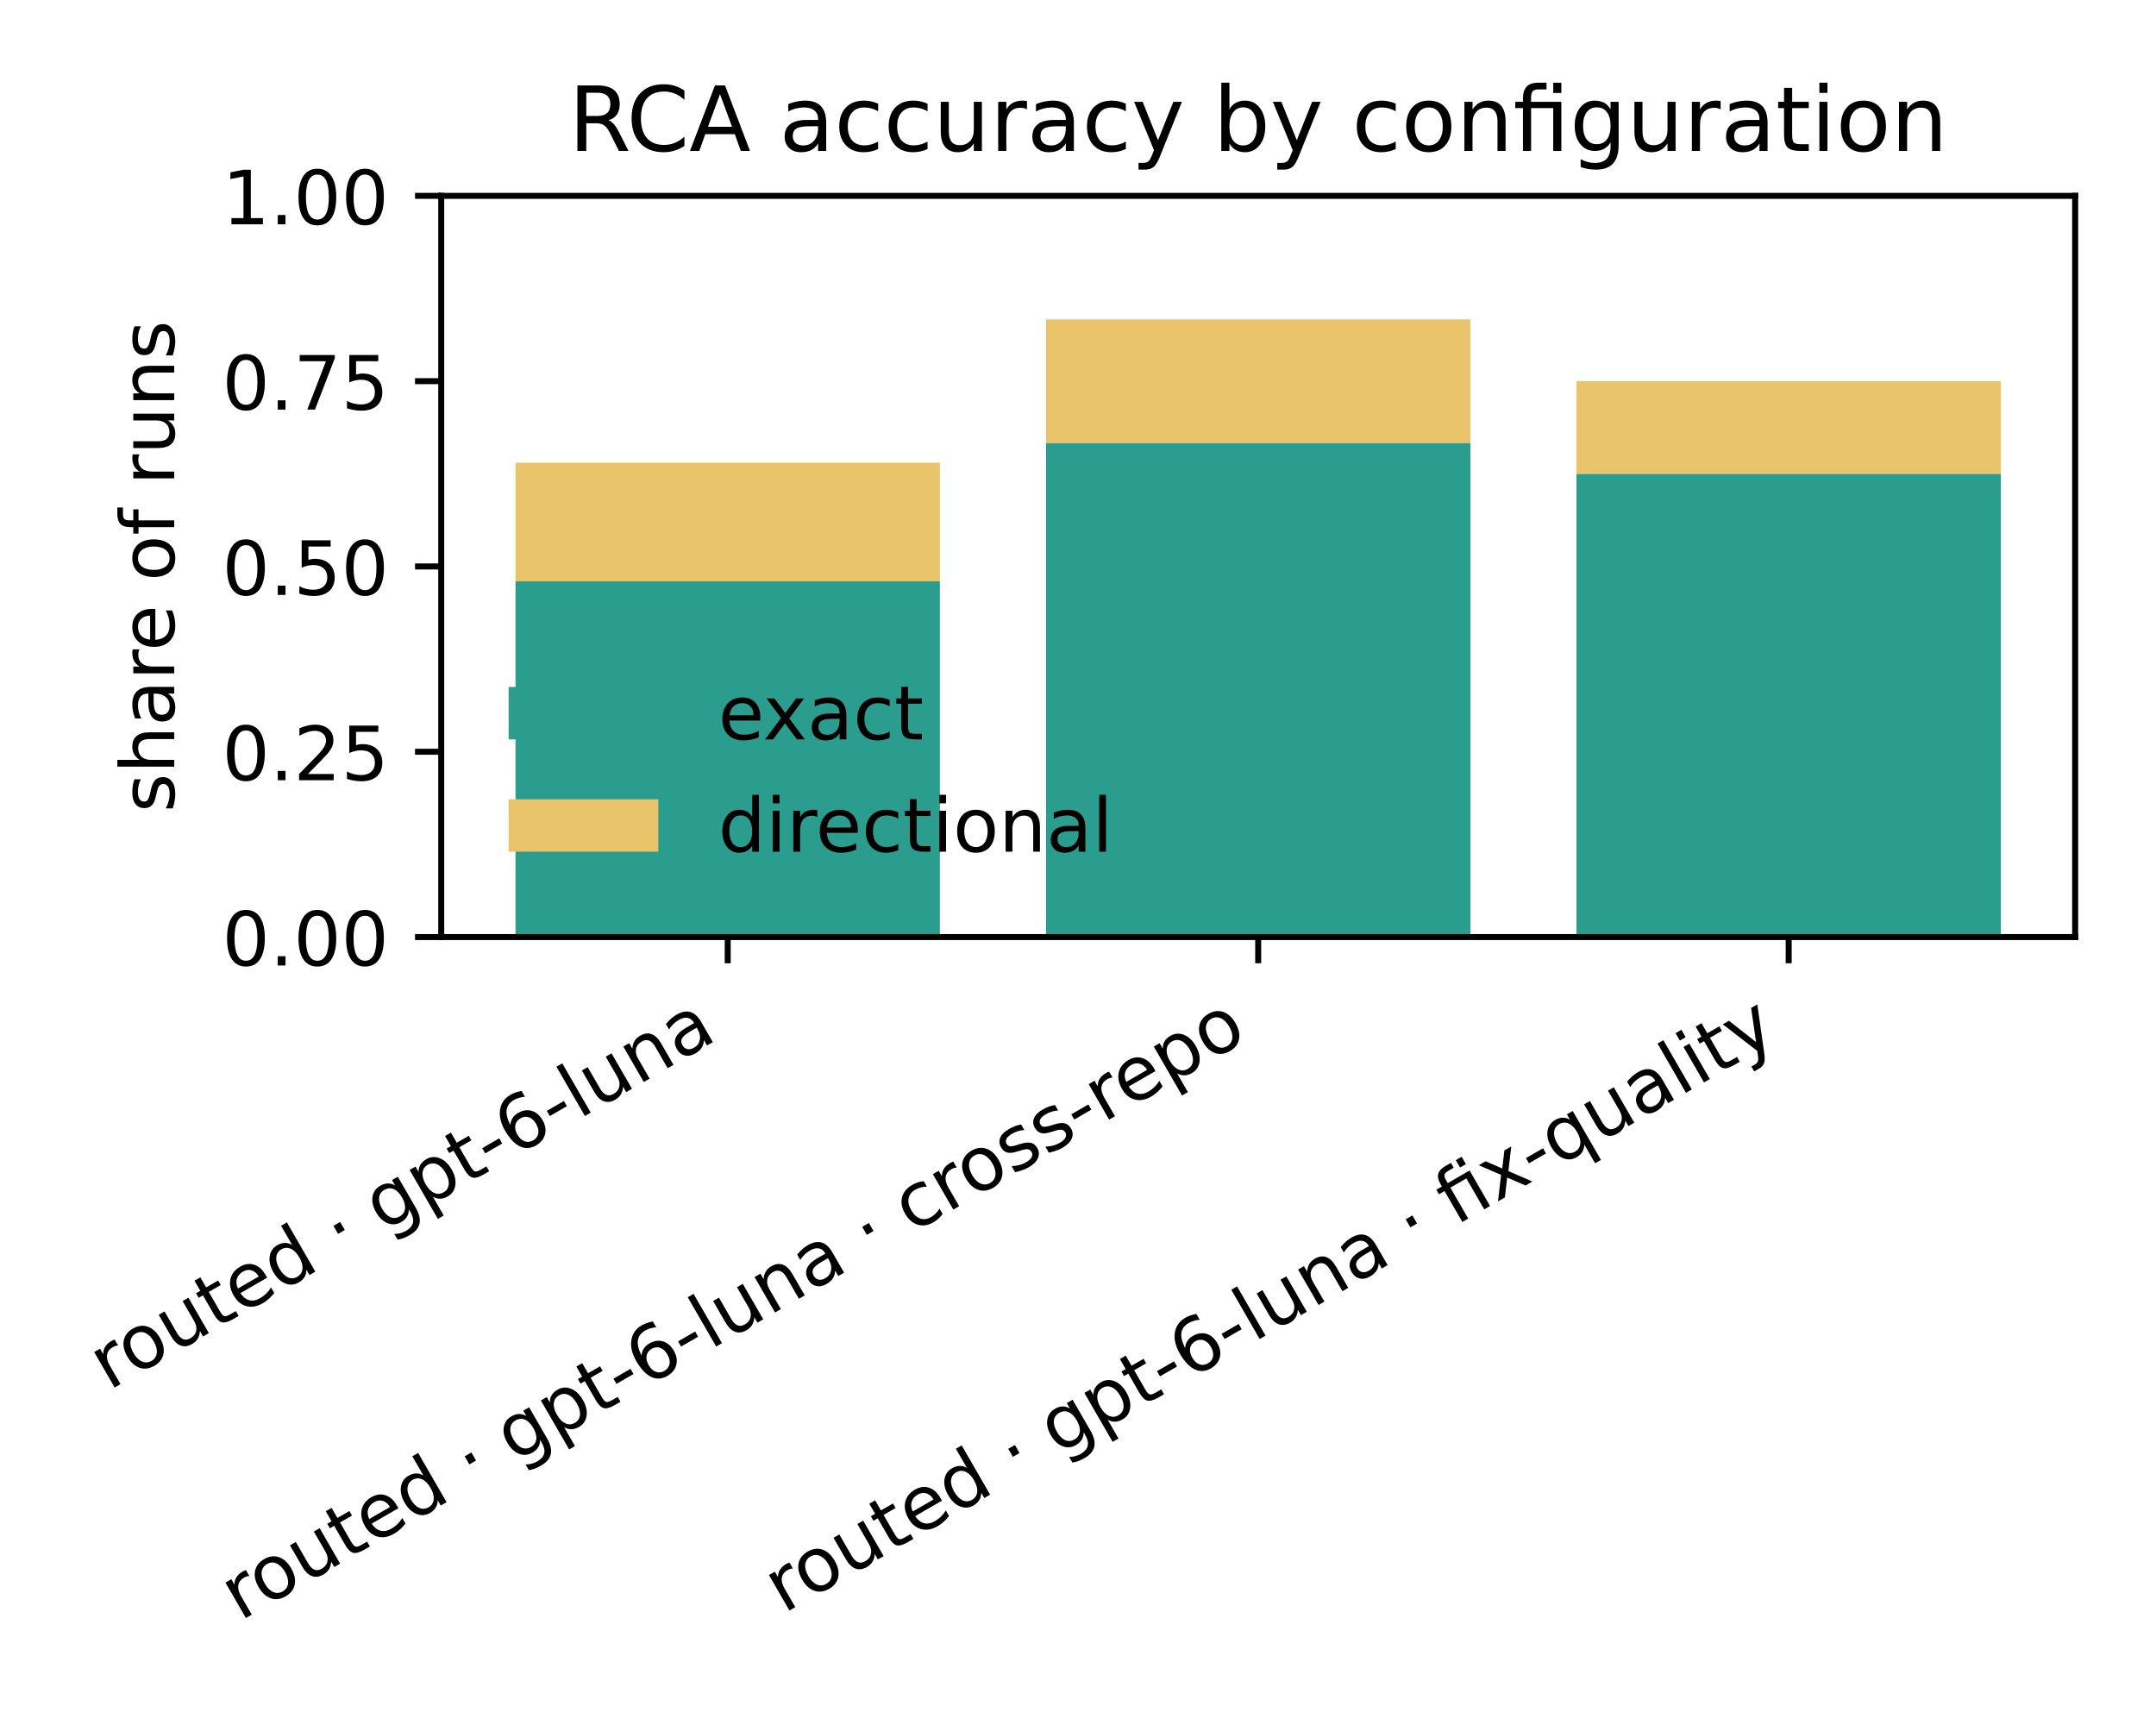
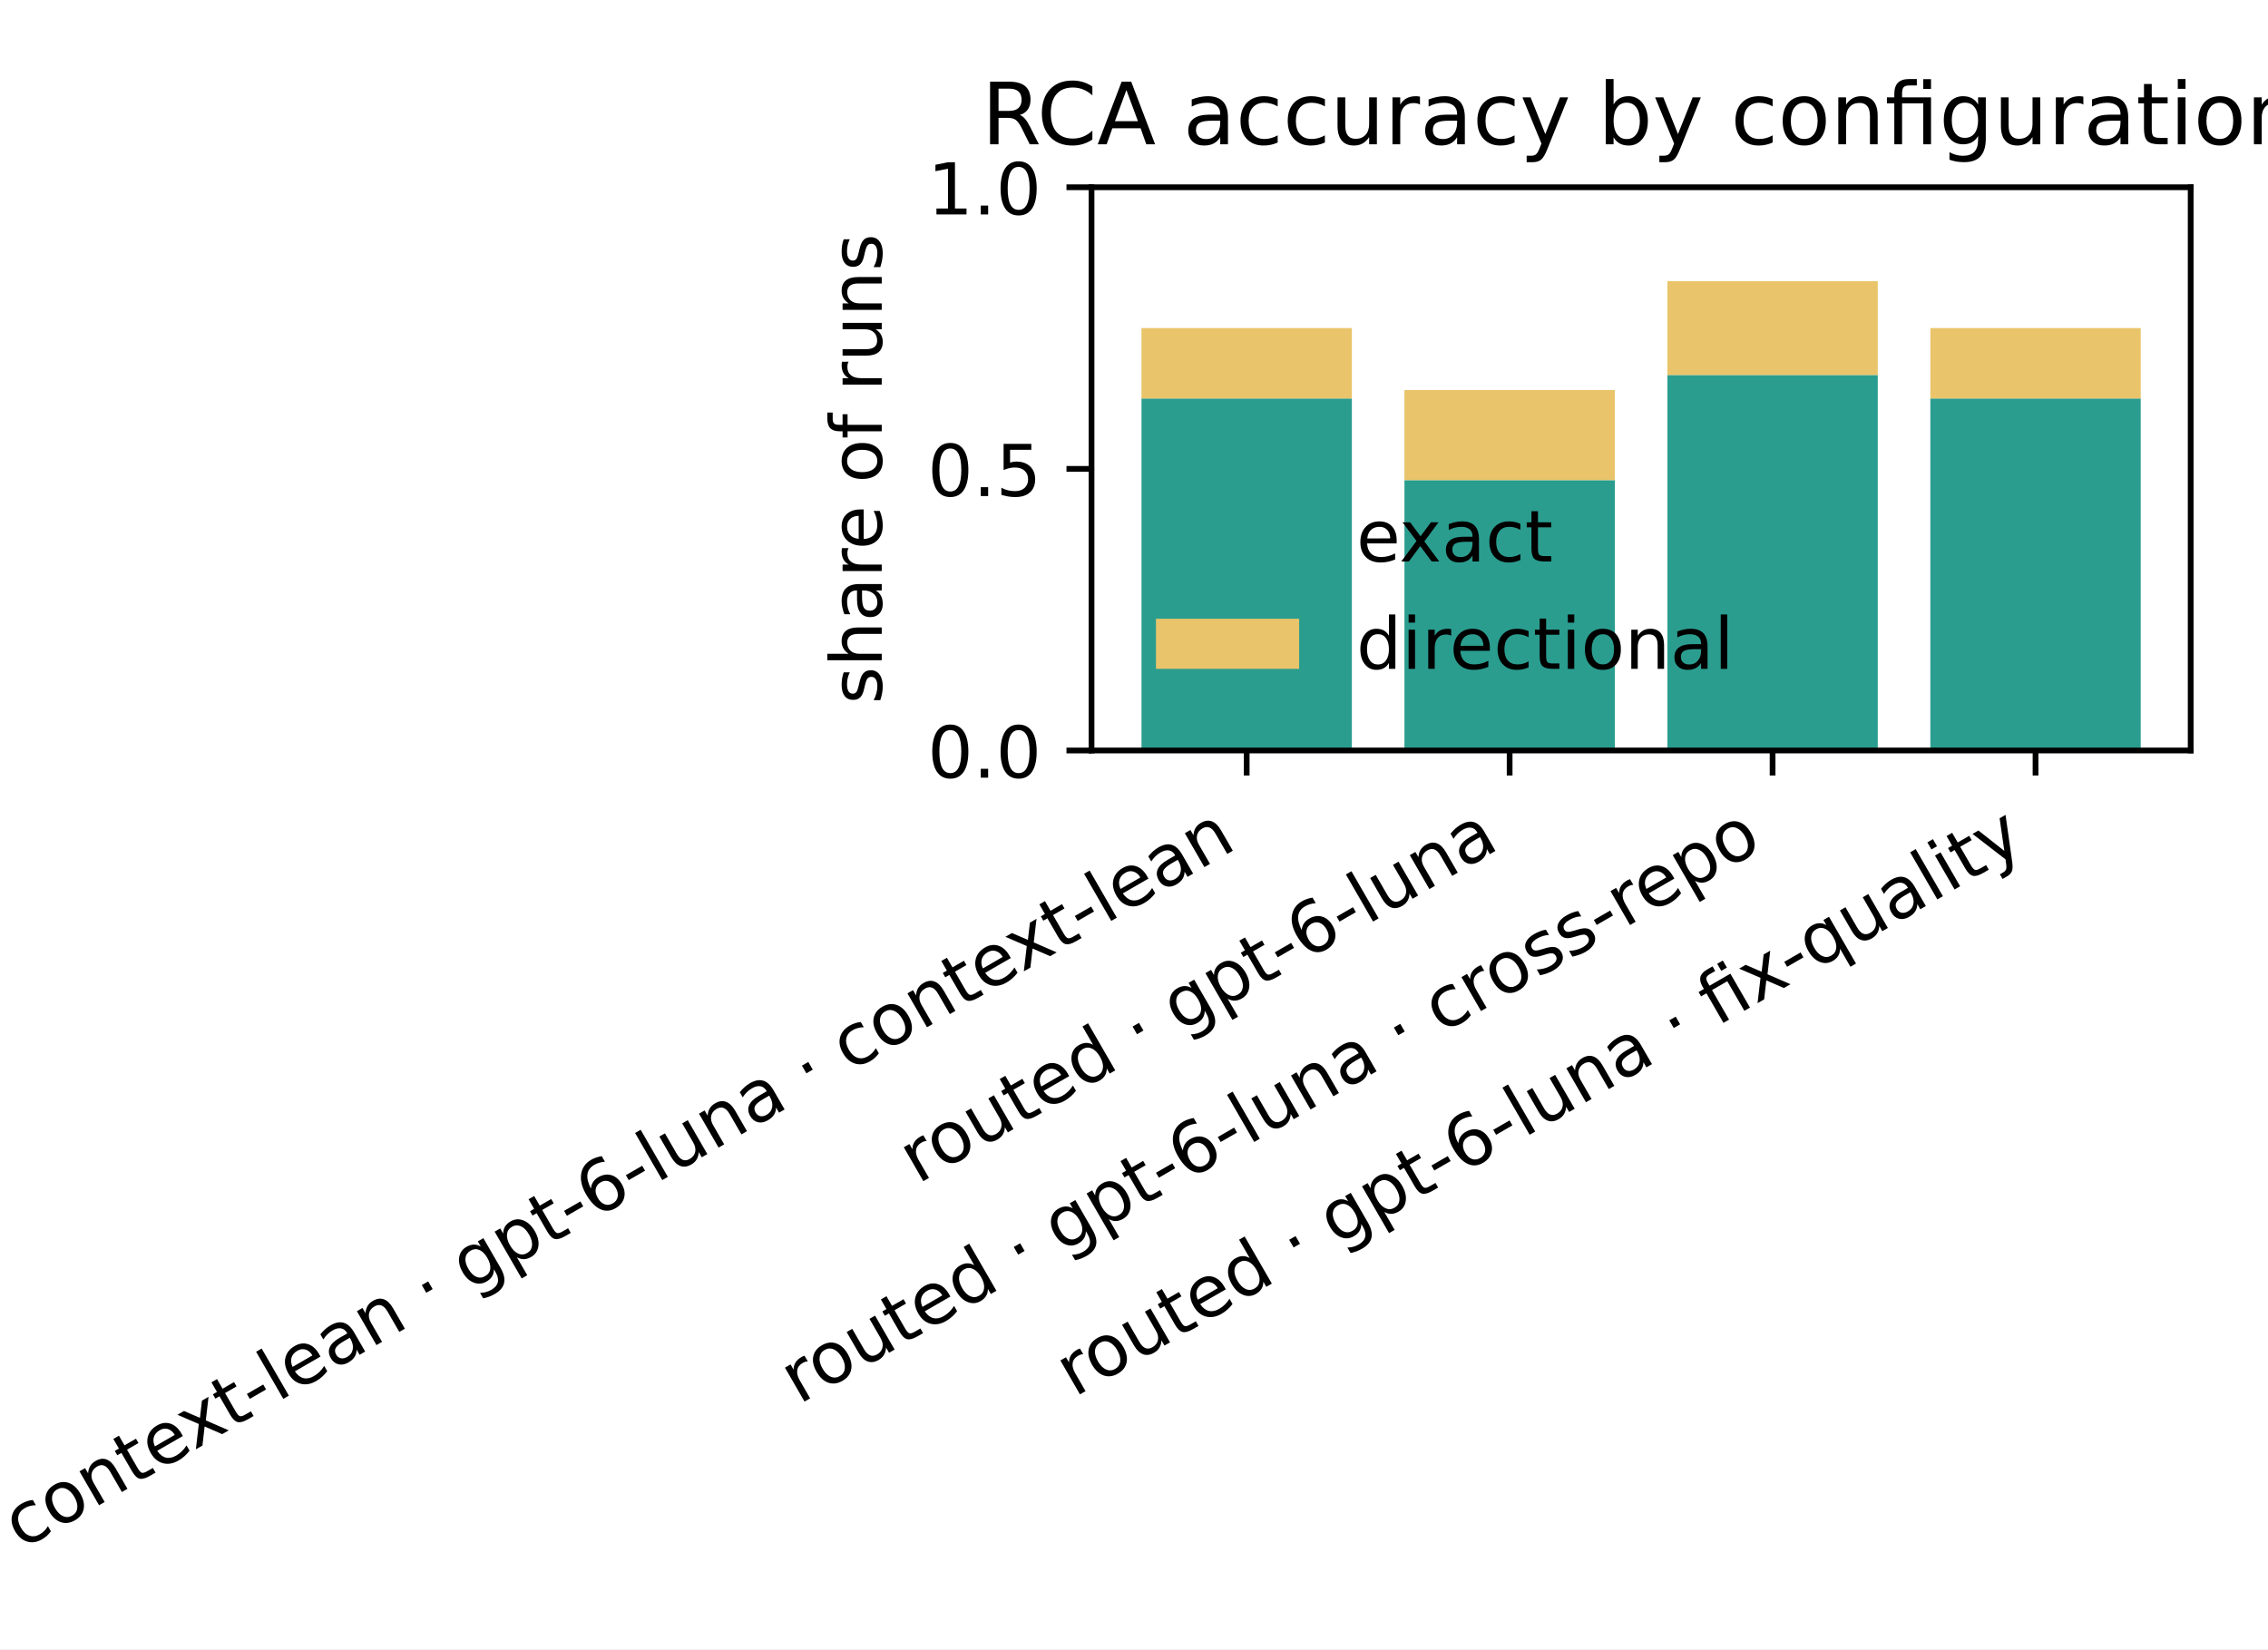
- <svg xmlns="http://www.w3.org/2000/svg" xmlns:xlink="http://www.w3.org/1999/xlink" width="288pt" height="230.4pt" viewBox="0 0 288 230.4" version="1.1">
+ <svg xmlns="http://www.w3.org/2000/svg" xmlns:xlink="http://www.w3.org/1999/xlink" width="316.8pt" height="230.4pt" viewBox="0 0 316.8 230.4" version="1.1">
  <defs>
    <style type="text/css">*{stroke-linejoin: round; stroke-linecap: butt}</style>
  </defs>
  <g id="figure_1">
    <g id="patch_1">
-       <path d="M 0 230.4 L 288 230.4 L 288 0 L 0 0 z " style="fill: #ffffff" />
+       <path d="M 0 230.4 L 316.8 230.4 L 316.8 0 L 0 0 z " style="fill: #ffffff" />
    </g>
    <g id="axes_1">
      <g id="patch_2">
-         <path d="M 58.941 125.158 L 277.2 125.158 L 277.2 26.16 L 58.941 26.16 z " style="fill: #ffffff" />
+         <path d="M 152.468 104.841 L 306 104.841 L 306 26.16 L 152.468 26.16 z " style="fill: #ffffff" />
      </g>
      <g id="patch_3">
-         <path d="M 68.862 125.158 L 125.552 125.158 L 125.552 77.639 L 68.862 77.639 z " clip-path="url(#pe659fd06e0)" style="fill: #2a9d8f" />
+         <path d="M 159.446 104.841 L 188.831 104.841 L 188.831 55.665 L 159.446 55.665 z " clip-path="url(#p63b46e3304)" style="fill: #2a9d8f" />
      </g>
      <g id="patch_4">
-         <path d="M 139.725 125.158 L 196.416 125.158 L 196.416 59.159 L 139.725 59.159 z " clip-path="url(#pe659fd06e0)" style="fill: #2a9d8f" />
+         <path d="M 196.177 104.841 L 225.561 104.841 L 225.561 67.074 L 196.177 67.074 z " clip-path="url(#p63b46e3304)" style="fill: #2a9d8f" />
      </g>
      <g id="patch_5">
-         <path d="M 210.588 125.158 L 267.279 125.158 L 267.279 63.284 L 210.588 63.284 z " clip-path="url(#pe659fd06e0)" style="fill: #2a9d8f" />
+         <path d="M 232.907 104.841 L 262.291 104.841 L 262.291 52.387 L 232.907 52.387 z " clip-path="url(#p63b46e3304)" style="fill: #2a9d8f" />
      </g>
      <g id="patch_6">
-         <path d="M 68.862 77.639 L 125.552 77.639 L 125.552 61.799 L 68.862 61.799 z " clip-path="url(#pe659fd06e0)" style="fill: #e9c46a" />
+         <path d="M 269.637 104.841 L 299.021 104.841 L 299.021 55.665 L 269.637 55.665 z " clip-path="url(#p63b46e3304)" style="fill: #2a9d8f" />
      </g>
      <g id="patch_7">
-         <path d="M 139.725 59.159 L 196.416 59.159 L 196.416 42.66 L 139.725 42.66 z " clip-path="url(#pe659fd06e0)" style="fill: #e9c46a" />
+         <path d="M 159.446 55.665 L 188.831 55.665 L 188.831 45.83 L 159.446 45.83 z " clip-path="url(#p63b46e3304)" style="fill: #e9c46a" />
      </g>
      <g id="patch_8">
-         <path d="M 210.588 63.284 L 267.279 63.284 L 267.279 50.91 L 210.588 50.91 z " clip-path="url(#pe659fd06e0)" style="fill: #e9c46a" />
+         <path d="M 196.177 67.074 L 225.561 67.074 L 225.561 54.485 L 196.177 54.485 z " clip-path="url(#p63b46e3304)" style="fill: #e9c46a" />
+       </g>
+       <g id="patch_9">
+         <path d="M 232.907 52.387 L 262.291 52.387 L 262.291 39.273 L 232.907 39.273 z " clip-path="url(#p63b46e3304)" style="fill: #e9c46a" />
+       </g>
+       <g id="patch_10">
+         <path d="M 269.637 55.665 L 299.021 55.665 L 299.021 45.83 L 269.637 45.83 z " clip-path="url(#p63b46e3304)" style="fill: #e9c46a" />
      </g>
      <g id="matplotlib.axis_1">
        <g id="xtick_1">
          <g id="line2d_1">
            <defs>
-               <path id="m11bbc06971" d="M 0 0 L 0 3.5 " style="stroke: #000000; stroke-width: 0.8" />
+               <path id="mc1e5033bd7" d="M 0 0 L 0 3.5 " style="stroke: #000000; stroke-width: 0.8" />
            </defs>
            <g>
-               <use xlink:href="#m11bbc06971" x="97.207" y="125.158" style="stroke: #000000; stroke-width: 0.8" />
+               <use xlink:href="#mc1e5033bd7" x="174.139" y="104.841" style="stroke: #000000; stroke-width: 0.8" />
            </g>
          </g>
          <g id="text_1">
-             <g transform="translate(14.53054 185.7784) rotate(-30) scale(0.1 -0.1)">
-               <defs>
-                 <path id="DejaVuSans-55" d="M 2631 2963 Q 2534 3019 2420 3045 Q 2306 3072 2169 3072 Q 1681 3072 1420 2755 Q 1159 2438 1159 1844 L 1159 0 L 581 0 L 581 3500 L 1159 3500 L 1159 2956 Q 1341 3275 1631 3429 Q 1922 3584 2338 3584 Q 2397 3584 2469 3576 Q 2541 3569 2628 3553 L 2631 2963 z " transform="scale(0.015625)" />
+             <g transform="translate(2.989338 216.5406) rotate(-30) scale(0.1 -0.1)">
+               <defs>
+                 <path id="DejaVuSans-46" d="M 3122 3366 L 3122 2828 Q 2878 2963 2633 3030 Q 2388 3097 2138 3097 Q 1578 3097 1268 2742 Q 959 2388 959 1747 Q 959 1106 1268 751 Q 1578 397 2138 397 Q 2388 397 2633 464 Q 2878 531 3122 666 L 3122 134 Q 2881 22 2623 -34 Q 2366 -91 2075 -91 Q 1284 -91 818 406 Q 353 903 353 1747 Q 353 2603 823 3093 Q 1294 3584 2113 3584 Q 2378 3584 2631 3529 Q 2884 3475 3122 3366 z " transform="scale(0.015625)" />
                <path id="DejaVuSans-52" d="M 1959 3097 Q 1497 3097 1228 2736 Q 959 2375 959 1747 Q 959 1119 1226 758 Q 1494 397 1959 397 Q 2419 397 2687 759 Q 2956 1122 2956 1747 Q 2956 2369 2687 2733 Q 2419 3097 1959 3097 z M 1959 3584 Q 2709 3584 3137 3096 Q 3566 2609 3566 1747 Q 3566 888 3137 398 Q 2709 -91 1959 -91 Q 1206 -91 779 398 Q 353 888 353 1747 Q 353 2609 779 3096 Q 1206 3584 1959 3584 z " transform="scale(0.015625)" />
-                 <path id="DejaVuSans-58" d="M 544 1381 L 544 3500 L 1119 3500 L 1119 1403 Q 1119 906 1312 657 Q 1506 409 1894 409 Q 2359 409 2629 706 Q 2900 1003 2900 1516 L 2900 3500 L 3475 3500 L 3475 0 L 2900 0 L 2900 538 Q 2691 219 2414 64 Q 2138 -91 1772 -91 Q 1169 -91 856 284 Q 544 659 544 1381 z M 1991 3584 L 1991 3584 z " transform="scale(0.015625)" />
+                 <path id="DejaVuSans-51" d="M 3513 2113 L 3513 0 L 2938 0 L 2938 2094 Q 2938 2591 2744 2837 Q 2550 3084 2163 3084 Q 1697 3084 1428 2787 Q 1159 2491 1159 1978 L 1159 0 L 581 0 L 581 3500 L 1159 3500 L 1159 2956 Q 1366 3272 1645 3428 Q 1925 3584 2291 3584 Q 2894 3584 3203 3211 Q 3513 2838 3513 2113 z " transform="scale(0.015625)" />
                <path id="DejaVuSans-57" d="M 1172 4494 L 1172 3500 L 2356 3500 L 2356 3053 L 1172 3053 L 1172 1153 Q 1172 725 1289 603 Q 1406 481 1766 481 L 2356 481 L 2356 0 L 1766 0 Q 1100 0 847 248 Q 594 497 594 1153 L 594 3053 L 172 3053 L 172 3500 L 594 3500 L 594 4494 L 1172 4494 z " transform="scale(0.015625)" />
                <path id="DejaVuSans-48" d="M 3597 1894 L 3597 1613 L 953 1613 Q 991 1019 1311 708 Q 1631 397 2203 397 Q 2534 397 2845 478 Q 3156 559 3463 722 L 3463 178 Q 3153 47 2828 -22 Q 2503 -91 2169 -91 Q 1331 -91 842 396 Q 353 884 353 1716 Q 353 2575 817 3079 Q 1281 3584 2069 3584 Q 2775 3584 3186 3129 Q 3597 2675 3597 1894 z M 3022 2063 Q 3016 2534 2758 2815 Q 2500 3097 2075 3097 Q 1594 3097 1305 2825 Q 1016 2553 972 2059 L 3022 2063 z " transform="scale(0.015625)" />
-                 <path id="DejaVuSans-47" d="M 2906 2969 L 2906 4863 L 3481 4863 L 3481 0 L 2906 0 L 2906 525 Q 2725 213 2448 61 Q 2172 -91 1784 -91 Q 1150 -91 751 415 Q 353 922 353 1747 Q 353 2572 751 3078 Q 1150 3584 1784 3584 Q 2172 3584 2448 3432 Q 2725 3281 2906 2969 z M 947 1747 Q 947 1113 1208 752 Q 1469 391 1925 391 Q 2381 391 2643 752 Q 2906 1113 2906 1747 Q 2906 2381 2643 2742 Q 2381 3103 1925 3103 Q 1469 3103 1208 2742 Q 947 2381 947 1747 z " transform="scale(0.015625)" />
+                 <path id="DejaVuSans-5b" d="M 3513 3500 L 2247 1797 L 3578 0 L 2900 0 L 1881 1375 L 863 0 L 184 0 L 1544 1831 L 300 3500 L 978 3500 L 1906 2253 L 2834 3500 L 3513 3500 z " transform="scale(0.015625)" />
+                 <path id="DejaVuSans-10" d="M 313 2009 L 1997 2009 L 1997 1497 L 313 1497 L 313 2009 z " transform="scale(0.015625)" />
+                 <path id="DejaVuSans-4f" d="M 603 4863 L 1178 4863 L 1178 0 L 603 0 L 603 4863 z " transform="scale(0.015625)" />
+                 <path id="DejaVuSans-44" d="M 2194 1759 Q 1497 1759 1228 1600 Q 959 1441 959 1056 Q 959 750 1161 570 Q 1363 391 1709 391 Q 2188 391 2477 730 Q 2766 1069 2766 1631 L 2766 1759 L 2194 1759 z M 3341 1997 L 3341 0 L 2766 0 L 2766 531 Q 2569 213 2275 61 Q 1981 -91 1556 -91 Q 1019 -91 701 211 Q 384 513 384 1019 Q 384 1609 779 1909 Q 1175 2209 1959 2209 L 2766 2209 L 2766 2266 Q 2766 2663 2505 2880 Q 2244 3097 1772 3097 Q 1472 3097 1187 3025 Q 903 2953 641 2809 L 641 3341 Q 956 3463 1253 3523 Q 1550 3584 1831 3584 Q 2591 3584 2966 3190 Q 3341 2797 3341 1997 z " transform="scale(0.015625)" />
                <path id="DejaVuSans-3" transform="scale(0.015625)" />
                <path id="DejaVuSans-79" d="M 684 2619 L 1344 2619 L 1344 1825 L 684 1825 L 684 2619 z " transform="scale(0.015625)" />
                <path id="DejaVuSans-4a" d="M 2906 1791 Q 2906 2416 2648 2759 Q 2391 3103 1925 3103 Q 1463 3103 1205 2759 Q 947 2416 947 1791 Q 947 1169 1205 825 Q 1463 481 1925 481 Q 2391 481 2648 825 Q 2906 1169 2906 1791 z M 3481 434 Q 3481 -459 3084 -895 Q 2688 -1331 1869 -1331 Q 1566 -1331 1297 -1286 Q 1028 -1241 775 -1147 L 775 -588 Q 1028 -725 1275 -790 Q 1522 -856 1778 -856 Q 2344 -856 2625 -561 Q 2906 -266 2906 331 L 2906 616 Q 2728 306 2450 153 Q 2172 0 1784 0 Q 1141 0 747 490 Q 353 981 353 1791 Q 353 2603 747 3093 Q 1141 3584 1784 3584 Q 2172 3584 2450 3431 Q 2728 3278 2906 2969 L 2906 3500 L 3481 3500 L 3481 434 z " transform="scale(0.015625)" />
                <path id="DejaVuSans-53" d="M 1159 525 L 1159 -1331 L 581 -1331 L 581 3500 L 1159 3500 L 1159 2969 Q 1341 3281 1617 3432 Q 1894 3584 2278 3584 Q 2916 3584 3314 3078 Q 3713 2572 3713 1747 Q 3713 922 3314 415 Q 2916 -91 2278 -91 Q 1894 -91 1617 61 Q 1341 213 1159 525 z M 3116 1747 Q 3116 2381 2855 2742 Q 2594 3103 2138 3103 Q 1681 3103 1420 2742 Q 1159 2381 1159 1747 Q 1159 1113 1420 752 Q 1681 391 2138 391 Q 2594 391 2855 752 Q 3116 1113 3116 1747 z " transform="scale(0.015625)" />
-                 <path id="DejaVuSans-10" d="M 313 2009 L 1997 2009 L 1997 1497 L 313 1497 L 313 2009 z " transform="scale(0.015625)" />
                <path id="DejaVuSans-19" d="M 2113 2584 Q 1688 2584 1439 2293 Q 1191 2003 1191 1497 Q 1191 994 1439 701 Q 1688 409 2113 409 Q 2538 409 2786 701 Q 3034 994 3034 1497 Q 3034 2003 2786 2293 Q 2538 2584 2113 2584 z M 3366 4563 L 3366 3988 Q 3128 4100 2886 4159 Q 2644 4219 2406 4219 Q 1781 4219 1451 3797 Q 1122 3375 1075 2522 Q 1259 2794 1537 2939 Q 1816 3084 2150 3084 Q 2853 3084 3261 2657 Q 3669 2231 3669 1497 Q 3669 778 3244 343 Q 2819 -91 2113 -91 Q 1303 -91 875 529 Q 447 1150 447 2328 Q 447 3434 972 4092 Q 1497 4750 2381 4750 Q 2619 4750 2861 4703 Q 3103 4656 3366 4563 z " transform="scale(0.015625)" />
-                 <path id="DejaVuSans-4f" d="M 603 4863 L 1178 4863 L 1178 0 L 603 0 L 603 4863 z " transform="scale(0.015625)" />
-                 <path id="DejaVuSans-51" d="M 3513 2113 L 3513 0 L 2938 0 L 2938 2094 Q 2938 2591 2744 2837 Q 2550 3084 2163 3084 Q 1697 3084 1428 2787 Q 1159 2491 1159 1978 L 1159 0 L 581 0 L 581 3500 L 1159 3500 L 1159 2956 Q 1366 3272 1645 3428 Q 1925 3584 2291 3584 Q 2894 3584 3203 3211 Q 3513 2838 3513 2113 z " transform="scale(0.015625)" />
-                 <path id="DejaVuSans-44" d="M 2194 1759 Q 1497 1759 1228 1600 Q 959 1441 959 1056 Q 959 750 1161 570 Q 1363 391 1709 391 Q 2188 391 2477 730 Q 2766 1069 2766 1631 L 2766 1759 L 2194 1759 z M 3341 1997 L 3341 0 L 2766 0 L 2766 531 Q 2569 213 2275 61 Q 1981 -91 1556 -91 Q 1019 -91 701 211 Q 384 513 384 1019 Q 384 1609 779 1909 Q 1175 2209 1959 2209 L 2766 2209 L 2766 2266 Q 2766 2663 2505 2880 Q 2244 3097 1772 3097 Q 1472 3097 1187 3025 Q 903 2953 641 2809 L 641 3341 Q 956 3463 1253 3523 Q 1550 3584 1831 3584 Q 2591 3584 2966 3190 Q 3341 2797 3341 1997 z " transform="scale(0.015625)" />
+                 <path id="DejaVuSans-58" d="M 544 1381 L 544 3500 L 1119 3500 L 1119 1403 Q 1119 906 1312 657 Q 1506 409 1894 409 Q 2359 409 2629 706 Q 2900 1003 2900 1516 L 2900 3500 L 3475 3500 L 3475 0 L 2900 0 L 2900 538 Q 2691 219 2414 64 Q 2138 -91 1772 -91 Q 1169 -91 856 284 Q 544 659 544 1381 z M 1991 3584 L 1991 3584 z " transform="scale(0.015625)" />
+               </defs>
+               <use xlink:href="#DejaVuSans-46" />
+               <use xlink:href="#DejaVuSans-52" transform="translate(54.98438 0)" />
+               <use xlink:href="#DejaVuSans-51" transform="translate(116.1719 0)" />
+               <use xlink:href="#DejaVuSans-57" transform="translate(179.5469 0)" />
+               <use xlink:href="#DejaVuSans-48" transform="translate(218.75 0)" />
+               <use xlink:href="#DejaVuSans-5b" transform="translate(278.5312 0)" />
+               <use xlink:href="#DejaVuSans-57" transform="translate(337.7188 0)" />
+               <use xlink:href="#DejaVuSans-10" transform="translate(376.9219 0)" />
+               <use xlink:href="#DejaVuSans-4f" transform="translate(413 0)" />
+               <use xlink:href="#DejaVuSans-48" transform="translate(440.7812 0)" />
+               <use xlink:href="#DejaVuSans-44" transform="translate(502.3125 0)" />
+               <use xlink:href="#DejaVuSans-51" transform="translate(563.5938 0)" />
+               <use xlink:href="#DejaVuSans-3" transform="translate(626.9688 0)" />
+               <use xlink:href="#DejaVuSans-79" transform="translate(658.75 0)" />
+               <use xlink:href="#DejaVuSans-3" transform="translate(690.5312 0)" />
+               <use xlink:href="#DejaVuSans-4a" transform="translate(722.3125 0)" />
+               <use xlink:href="#DejaVuSans-53" transform="translate(785.7969 0)" />
+               <use xlink:href="#DejaVuSans-57" transform="translate(849.2812 0)" />
+               <use xlink:href="#DejaVuSans-10" transform="translate(888.4844 0)" />
+               <use xlink:href="#DejaVuSans-19" transform="translate(924.5625 0)" />
+               <use xlink:href="#DejaVuSans-10" transform="translate(988.1875 0)" />
+               <use xlink:href="#DejaVuSans-4f" transform="translate(1024.266 0)" />
+               <use xlink:href="#DejaVuSans-58" transform="translate(1052.047 0)" />
+               <use xlink:href="#DejaVuSans-51" transform="translate(1115.422 0)" />
+               <use xlink:href="#DejaVuSans-44" transform="translate(1178.797 0)" />
+               <use xlink:href="#DejaVuSans-3" transform="translate(1240.078 0)" />
+               <use xlink:href="#DejaVuSans-79" transform="translate(1271.859 0)" />
+               <use xlink:href="#DejaVuSans-3" transform="translate(1303.641 0)" />
+               <use xlink:href="#DejaVuSans-46" transform="translate(1335.422 0)" />
+               <use xlink:href="#DejaVuSans-52" transform="translate(1390.406 0)" />
+               <use xlink:href="#DejaVuSans-51" transform="translate(1451.594 0)" />
+               <use xlink:href="#DejaVuSans-57" transform="translate(1514.969 0)" />
+               <use xlink:href="#DejaVuSans-48" transform="translate(1554.172 0)" />
+               <use xlink:href="#DejaVuSans-5b" transform="translate(1613.953 0)" />
+               <use xlink:href="#DejaVuSans-57" transform="translate(1673.141 0)" />
+               <use xlink:href="#DejaVuSans-10" transform="translate(1712.344 0)" />
+               <use xlink:href="#DejaVuSans-4f" transform="translate(1748.422 0)" />
+               <use xlink:href="#DejaVuSans-48" transform="translate(1776.203 0)" />
+               <use xlink:href="#DejaVuSans-44" transform="translate(1837.734 0)" />
+               <use xlink:href="#DejaVuSans-51" transform="translate(1899.016 0)" />
+             </g>
+           </g>
+         </g>
+         <g id="xtick_2">
+           <g id="line2d_2">
+             <g>
+               <use xlink:href="#mc1e5033bd7" x="210.869" y="104.841" style="stroke: #000000; stroke-width: 0.8" />
+             </g>
+           </g>
+           <g id="text_2">
+             <g transform="translate(128.1922 165.4609) rotate(-30) scale(0.1 -0.1)">
+               <defs>
+                 <path id="DejaVuSans-55" d="M 2631 2963 Q 2534 3019 2420 3045 Q 2306 3072 2169 3072 Q 1681 3072 1420 2755 Q 1159 2438 1159 1844 L 1159 0 L 581 0 L 581 3500 L 1159 3500 L 1159 2956 Q 1341 3275 1631 3429 Q 1922 3584 2338 3584 Q 2397 3584 2469 3576 Q 2541 3569 2628 3553 L 2631 2963 z " transform="scale(0.015625)" />
+                 <path id="DejaVuSans-47" d="M 2906 2969 L 2906 4863 L 3481 4863 L 3481 0 L 2906 0 L 2906 525 Q 2725 213 2448 61 Q 2172 -91 1784 -91 Q 1150 -91 751 415 Q 353 922 353 1747 Q 353 2572 751 3078 Q 1150 3584 1784 3584 Q 2172 3584 2448 3432 Q 2725 3281 2906 2969 z M 947 1747 Q 947 1113 1208 752 Q 1469 391 1925 391 Q 2381 391 2643 752 Q 2906 1113 2906 1747 Q 2906 2381 2643 2742 Q 2381 3103 1925 3103 Q 1469 3103 1208 2742 Q 947 2381 947 1747 z " transform="scale(0.015625)" />
              </defs>
              <use xlink:href="#DejaVuSans-55" />
              <use xlink:href="#DejaVuSans-52" transform="translate(38.90625 0)" />
              <use xlink:href="#DejaVuSans-58" transform="translate(100.0938 0)" />
              <use xlink:href="#DejaVuSans-57" transform="translate(163.4688 0)" />
              <use xlink:href="#DejaVuSans-48" transform="translate(202.6719 0)" />
              <use xlink:href="#DejaVuSans-47" transform="translate(264.2031 0)" />
              <use xlink:href="#DejaVuSans-3" transform="translate(327.6875 0)" />
              <use xlink:href="#DejaVuSans-79" transform="translate(359.4688 0)" />
              <use xlink:href="#DejaVuSans-3" transform="translate(391.25 0)" />
              <use xlink:href="#DejaVuSans-4a" transform="translate(423.0312 0)" />
              <use xlink:href="#DejaVuSans-53" transform="translate(486.5156 0)" />
              <use xlink:href="#DejaVuSans-57" transform="translate(550 0)" />
              <use xlink:href="#DejaVuSans-10" transform="translate(589.2031 0)" />
              <use xlink:href="#DejaVuSans-19" transform="translate(625.2812 0)" />
              <use xlink:href="#DejaVuSans-10" transform="translate(688.9062 0)" />
              <use xlink:href="#DejaVuSans-4f" transform="translate(724.9844 0)" />
              <use xlink:href="#DejaVuSans-58" transform="translate(752.7656 0)" />
              <use xlink:href="#DejaVuSans-51" transform="translate(816.1406 0)" />
              <use xlink:href="#DejaVuSans-44" transform="translate(879.5156 0)" />
            </g>
          </g>
        </g>
-         <g id="xtick_2">
-           <g id="line2d_2">
-             <g>
-               <use xlink:href="#m11bbc06971" x="168.07" y="125.158" style="stroke: #000000; stroke-width: 0.8" />
-             </g>
-           </g>
-           <g id="text_2">
-             <g transform="translate(32.06431 216.5682) rotate(-30) scale(0.1 -0.1)">
-               <defs>
-                 <path id="DejaVuSans-46" d="M 3122 3366 L 3122 2828 Q 2878 2963 2633 3030 Q 2388 3097 2138 3097 Q 1578 3097 1268 2742 Q 959 2388 959 1747 Q 959 1106 1268 751 Q 1578 397 2138 397 Q 2388 397 2633 464 Q 2878 531 3122 666 L 3122 134 Q 2881 22 2623 -34 Q 2366 -91 2075 -91 Q 1284 -91 818 406 Q 353 903 353 1747 Q 353 2603 823 3093 Q 1294 3584 2113 3584 Q 2378 3584 2631 3529 Q 2884 3475 3122 3366 z " transform="scale(0.015625)" />
+         <g id="xtick_3">
+           <g id="line2d_3">
+             <g>
+               <use xlink:href="#mc1e5033bd7" x="247.599" y="104.841" style="stroke: #000000; stroke-width: 0.8" />
+             </g>
+           </g>
+           <g id="text_3">
+             <g transform="translate(111.5928 196.2507) rotate(-30) scale(0.1 -0.1)">
+               <defs>
                <path id="DejaVuSans-56" d="M 2834 3397 L 2834 2853 Q 2591 2978 2328 3040 Q 2066 3103 1784 3103 Q 1356 3103 1142 2972 Q 928 2841 928 2578 Q 928 2378 1081 2264 Q 1234 2150 1697 2047 L 1894 2003 Q 2506 1872 2764 1633 Q 3022 1394 3022 966 Q 3022 478 2636 193 Q 2250 -91 1575 -91 Q 1294 -91 989 -36 Q 684 19 347 128 L 347 722 Q 666 556 975 473 Q 1284 391 1588 391 Q 1994 391 2212 530 Q 2431 669 2431 922 Q 2431 1156 2273 1281 Q 2116 1406 1581 1522 L 1381 1569 Q 847 1681 609 1914 Q 372 2147 372 2553 Q 372 3047 722 3315 Q 1072 3584 1716 3584 Q 2034 3584 2315 3537 Q 2597 3491 2834 3397 z " transform="scale(0.015625)" />
              </defs>
              <use xlink:href="#DejaVuSans-55" />
              <use xlink:href="#DejaVuSans-52" transform="translate(38.90625 0)" />
              <use xlink:href="#DejaVuSans-58" transform="translate(100.0938 0)" />
              <use xlink:href="#DejaVuSans-57" transform="translate(163.4688 0)" />
              <use xlink:href="#DejaVuSans-48" transform="translate(202.6719 0)" />
              <use xlink:href="#DejaVuSans-47" transform="translate(264.2031 0)" />
              <use xlink:href="#DejaVuSans-3" transform="translate(327.6875 0)" />
              <use xlink:href="#DejaVuSans-79" transform="translate(359.4688 0)" />
              <use xlink:href="#DejaVuSans-3" transform="translate(391.25 0)" />
              <use xlink:href="#DejaVuSans-4a" transform="translate(423.0312 0)" />
              <use xlink:href="#DejaVuSans-53" transform="translate(486.5156 0)" />
              <use xlink:href="#DejaVuSans-57" transform="translate(550 0)" />
              <use xlink:href="#DejaVuSans-10" transform="translate(589.2031 0)" />
              <use xlink:href="#DejaVuSans-19" transform="translate(625.2812 0)" />
              <use xlink:href="#DejaVuSans-10" transform="translate(688.9062 0)" />
              <use xlink:href="#DejaVuSans-4f" transform="translate(724.9844 0)" />
              <use xlink:href="#DejaVuSans-58" transform="translate(752.7656 0)" />
              <use xlink:href="#DejaVuSans-51" transform="translate(816.1406 0)" />
              <use xlink:href="#DejaVuSans-44" transform="translate(879.5156 0)" />
              <use xlink:href="#DejaVuSans-3" transform="translate(940.7969 0)" />
              <use xlink:href="#DejaVuSans-79" transform="translate(972.5781 0)" />
              <use xlink:href="#DejaVuSans-3" transform="translate(1004.359 0)" />
              <use xlink:href="#DejaVuSans-46" transform="translate(1036.141 0)" />
              <use xlink:href="#DejaVuSans-55" transform="translate(1091.125 0)" />
              <use xlink:href="#DejaVuSans-52" transform="translate(1130.031 0)" />
              <use xlink:href="#DejaVuSans-56" transform="translate(1191.219 0)" />
              <use xlink:href="#DejaVuSans-56" transform="translate(1243.312 0)" />
              <use xlink:href="#DejaVuSans-10" transform="translate(1295.406 0)" />
              <use xlink:href="#DejaVuSans-55" transform="translate(1331.484 0)" />
              <use xlink:href="#DejaVuSans-48" transform="translate(1370.391 0)" />
              <use xlink:href="#DejaVuSans-53" transform="translate(1431.922 0)" />
              <use xlink:href="#DejaVuSans-52" transform="translate(1495.406 0)" />
            </g>
          </g>
        </g>
-         <g id="xtick_3">
-           <g id="line2d_3">
-             <g>
-               <use xlink:href="#m11bbc06971" x="238.934" y="125.158" style="stroke: #000000; stroke-width: 0.8" />
-             </g>
-           </g>
-           <g id="text_3">
-             <g transform="translate(104.6692 215.5627) rotate(-30) scale(0.1 -0.1)">
+         <g id="xtick_4">
+           <g id="line2d_4">
+             <g>
+               <use xlink:href="#mc1e5033bd7" x="284.329" y="104.841" style="stroke: #000000; stroke-width: 0.8" />
+             </g>
+           </g>
+           <g id="text_4">
+             <g transform="translate(150.0645 195.2452) rotate(-30) scale(0.1 -0.1)">
              <defs>
                <path id="DejaVuSans-13af" d="M 3431 3500 L 3431 0 L 2853 0 L 2853 3053 L 1275 3053 L 1275 0 L 697 0 L 697 3053 L 147 3053 L 147 3500 L 697 3500 L 697 3744 Q 697 4316 967 4589 Q 1238 4863 1797 4863 L 2375 4863 L 2375 4384 L 1825 4384 Q 1516 4384 1395 4259 Q 1275 4134 1275 3809 L 1275 3500 L 3431 3500 z M 2853 4856 L 3431 4856 L 3431 4128 L 2853 4128 L 2853 4856 z " transform="scale(0.015625)" />
-                 <path id="DejaVuSans-5b" d="M 3513 3500 L 2247 1797 L 3578 0 L 2900 0 L 1881 1375 L 863 0 L 184 0 L 1544 1831 L 300 3500 L 978 3500 L 1906 2253 L 2834 3500 L 3513 3500 z " transform="scale(0.015625)" />
                <path id="DejaVuSans-54" d="M 947 1747 Q 947 1113 1208 752 Q 1469 391 1925 391 Q 2381 391 2643 752 Q 2906 1113 2906 1747 Q 2906 2381 2643 2742 Q 2381 3103 1925 3103 Q 1469 3103 1208 2742 Q 947 2381 947 1747 z M 2906 525 Q 2725 213 2448 61 Q 2172 -91 1784 -91 Q 1150 -91 751 415 Q 353 922 353 1747 Q 353 2572 751 3078 Q 1150 3584 1784 3584 Q 2172 3584 2448 3432 Q 2725 3281 2906 2969 L 2906 3500 L 3481 3500 L 3481 -1331 L 2906 -1331 L 2906 525 z " transform="scale(0.015625)" />
                <path id="DejaVuSans-4c" d="M 603 3500 L 1178 3500 L 1178 0 L 603 0 L 603 3500 z M 603 4863 L 1178 4863 L 1178 4134 L 603 4134 L 603 4863 z " transform="scale(0.015625)" />
                <path id="DejaVuSans-5c" d="M 2059 -325 Q 1816 -950 1584 -1140 Q 1353 -1331 966 -1331 L 506 -1331 L 506 -850 L 844 -850 Q 1081 -850 1212 -737 Q 1344 -625 1503 -206 L 1606 56 L 191 3500 L 800 3500 L 1894 763 L 2988 3500 L 3597 3500 L 2059 -325 z " transform="scale(0.015625)" />
              </defs>
              <use xlink:href="#DejaVuSans-55" />
              <use xlink:href="#DejaVuSans-52" transform="translate(38.90625 0)" />
              <use xlink:href="#DejaVuSans-58" transform="translate(100.0938 0)" />
              <use xlink:href="#DejaVuSans-57" transform="translate(163.4688 0)" />
              <use xlink:href="#DejaVuSans-48" transform="translate(202.6719 0)" />
              <use xlink:href="#DejaVuSans-47" transform="translate(264.2031 0)" />
              <use xlink:href="#DejaVuSans-3" transform="translate(327.6875 0)" />
              <use xlink:href="#DejaVuSans-79" transform="translate(359.4688 0)" />
              <use xlink:href="#DejaVuSans-3" transform="translate(391.25 0)" />
              <use xlink:href="#DejaVuSans-4a" transform="translate(423.0312 0)" />
              <use xlink:href="#DejaVuSans-53" transform="translate(486.5156 0)" />
              <use xlink:href="#DejaVuSans-57" transform="translate(550 0)" />
              <use xlink:href="#DejaVuSans-10" transform="translate(589.2031 0)" />
              <use xlink:href="#DejaVuSans-19" transform="translate(625.2812 0)" />
              <use xlink:href="#DejaVuSans-10" transform="translate(688.9062 0)" />
              <use xlink:href="#DejaVuSans-4f" transform="translate(724.9844 0)" />
              <use xlink:href="#DejaVuSans-58" transform="translate(752.7656 0)" />
              <use xlink:href="#DejaVuSans-51" transform="translate(816.1406 0)" />
              <use xlink:href="#DejaVuSans-44" transform="translate(879.5156 0)" />
              <use xlink:href="#DejaVuSans-3" transform="translate(940.7969 0)" />
              <use xlink:href="#DejaVuSans-79" transform="translate(972.5781 0)" />
              <use xlink:href="#DejaVuSans-3" transform="translate(1004.359 0)" />
              <use xlink:href="#DejaVuSans-13af" transform="translate(1036.141 0)" />
              <use xlink:href="#DejaVuSans-5b" transform="translate(1099.125 0)" />
              <use xlink:href="#DejaVuSans-10" transform="translate(1158.312 0)" />
              <use xlink:href="#DejaVuSans-54" transform="translate(1194.391 0)" />
              <use xlink:href="#DejaVuSans-58" transform="translate(1257.875 0)" />
              <use xlink:href="#DejaVuSans-44" transform="translate(1321.25 0)" />
              <use xlink:href="#DejaVuSans-4f" transform="translate(1382.531 0)" />
              <use xlink:href="#DejaVuSans-4c" transform="translate(1410.312 0)" />
              <use xlink:href="#DejaVuSans-57" transform="translate(1438.094 0)" />
              <use xlink:href="#DejaVuSans-5c" transform="translate(1477.297 0)" />
            </g>
          </g>
        </g>
      </g>
      <g id="matplotlib.axis_2">
        <g id="ytick_1">
-           <g id="line2d_4">
+           <g id="line2d_5">
            <defs>
-               <path id="m03f39466b7" d="M 0 0 L -3.5 0 " style="stroke: #000000; stroke-width: 0.8" />
+               <path id="mc3ac491675" d="M 0 0 L -3.5 0 " style="stroke: #000000; stroke-width: 0.8" />
            </defs>
            <g>
-               <use xlink:href="#m03f39466b7" x="58.941" y="125.158" style="stroke: #000000; stroke-width: 0.8" />
-             </g>
-           </g>
-           <g id="text_4">
-             <g transform="translate(29.67528 128.9569) scale(0.1 -0.1)">
+               <use xlink:href="#mc3ac491675" x="152.468" y="104.841" style="stroke: #000000; stroke-width: 0.8" />
+             </g>
+           </g>
+           <g id="text_5">
+             <g transform="translate(129.5646 108.6394) scale(0.1 -0.1)">
              <defs>
                <path id="DejaVuSans-13" d="M 2034 4250 Q 1547 4250 1301 3770 Q 1056 3291 1056 2328 Q 1056 1369 1301 889 Q 1547 409 2034 409 Q 2525 409 2770 889 Q 3016 1369 3016 2328 Q 3016 3291 2770 3770 Q 2525 4250 2034 4250 z M 2034 4750 Q 2819 4750 3233 4129 Q 3647 3509 3647 2328 Q 3647 1150 3233 529 Q 2819 -91 2034 -91 Q 1250 -91 836 529 Q 422 1150 422 2328 Q 422 3509 836 4129 Q 1250 4750 2034 4750 z " transform="scale(0.015625)" />
                <path id="DejaVuSans-11" d="M 684 794 L 1344 794 L 1344 0 L 684 0 L 684 794 z " transform="scale(0.015625)" />
              </defs>
              <use xlink:href="#DejaVuSans-13" />
              <use xlink:href="#DejaVuSans-11" transform="translate(63.625 0)" />
              <use xlink:href="#DejaVuSans-13" transform="translate(95.40625 0)" />
-               <use xlink:href="#DejaVuSans-13" transform="translate(159.0312 0)" />
            </g>
          </g>
        </g>
        <g id="ytick_2">
-           <g id="line2d_5">
-             <g>
-               <use xlink:href="#m03f39466b7" x="58.941" y="100.409" style="stroke: #000000; stroke-width: 0.8" />
-             </g>
-           </g>
-           <g id="text_5">
-             <g transform="translate(29.67528 104.2074) scale(0.1 -0.1)">
-               <defs>
-                 <path id="DejaVuSans-15" d="M 1228 531 L 3431 531 L 3431 0 L 469 0 L 469 531 Q 828 903 1448 1529 Q 2069 2156 2228 2338 Q 2531 2678 2651 2914 Q 2772 3150 2772 3378 Q 2772 3750 2511 3984 Q 2250 4219 1831 4219 Q 1534 4219 1204 4116 Q 875 4013 500 3803 L 500 4441 Q 881 4594 1212 4672 Q 1544 4750 1819 4750 Q 2544 4750 2975 4387 Q 3406 4025 3406 3419 Q 3406 3131 3298 2873 Q 3191 2616 2906 2266 Q 2828 2175 2409 1742 Q 1991 1309 1228 531 z " transform="scale(0.015625)" />
+           <g id="line2d_6">
+             <g>
+               <use xlink:href="#mc3ac491675" x="152.468" y="65.5" style="stroke: #000000; stroke-width: 0.8" />
+             </g>
+           </g>
+           <g id="text_6">
+             <g transform="translate(129.5646 69.29912) scale(0.1 -0.1)">
+               <defs>
                <path id="DejaVuSans-18" d="M 691 4666 L 3169 4666 L 3169 4134 L 1269 4134 L 1269 2991 Q 1406 3038 1543 3061 Q 1681 3084 1819 3084 Q 2600 3084 3056 2656 Q 3513 2228 3513 1497 Q 3513 744 3044 326 Q 2575 -91 1722 -91 Q 1428 -91 1123 -41 Q 819 9 494 109 L 494 744 Q 775 591 1075 516 Q 1375 441 1709 441 Q 2250 441 2565 725 Q 2881 1009 2881 1497 Q 2881 1984 2565 2268 Q 2250 2553 1709 2553 Q 1456 2553 1204 2497 Q 953 2441 691 2322 L 691 4666 z " transform="scale(0.015625)" />
              </defs>
-               <use xlink:href="#DejaVuSans-13" />
-               <use xlink:href="#DejaVuSans-11" transform="translate(63.625 0)" />
-               <use xlink:href="#DejaVuSans-15" transform="translate(95.40625 0)" />
-               <use xlink:href="#DejaVuSans-18" transform="translate(159.0312 0)" />
-             </g>
-           </g>
-         </g>
-         <g id="ytick_3">
-           <g id="line2d_6">
-             <g>
-               <use xlink:href="#m03f39466b7" x="58.941" y="75.659" style="stroke: #000000; stroke-width: 0.8" />
-             </g>
-           </g>
-           <g id="text_6">
-             <g transform="translate(29.67528 79.45787) scale(0.1 -0.1)">
              <use xlink:href="#DejaVuSans-13" />
              <use xlink:href="#DejaVuSans-11" transform="translate(63.625 0)" />
              <use xlink:href="#DejaVuSans-18" transform="translate(95.40625 0)" />
-               <use xlink:href="#DejaVuSans-13" transform="translate(159.0312 0)" />
-             </g>
-           </g>
-         </g>
-         <g id="ytick_4">
+             </g>
+           </g>
+         </g>
+         <g id="ytick_3">
          <g id="line2d_7">
            <g>
-               <use xlink:href="#m03f39466b7" x="58.941" y="50.91" style="stroke: #000000; stroke-width: 0.8" />
+               <use xlink:href="#mc3ac491675" x="152.468" y="26.16" style="stroke: #000000; stroke-width: 0.8" />
            </g>
          </g>
          <g id="text_7">
-             <g transform="translate(29.67528 54.70835) scale(0.1 -0.1)">
-               <defs>
-                 <path id="DejaVuSans-1a" d="M 525 4666 L 3525 4666 L 3525 4397 L 1831 0 L 1172 0 L 2766 4134 L 525 4134 L 525 4666 z " transform="scale(0.015625)" />
-               </defs>
-               <use xlink:href="#DejaVuSans-13" />
-               <use xlink:href="#DejaVuSans-11" transform="translate(63.625 0)" />
-               <use xlink:href="#DejaVuSans-1a" transform="translate(95.40625 0)" />
-               <use xlink:href="#DejaVuSans-18" transform="translate(159.0312 0)" />
-             </g>
-           </g>
-         </g>
-         <g id="ytick_5">
-           <g id="line2d_8">
-             <g>
-               <use xlink:href="#m03f39466b7" x="58.941" y="26.16" style="stroke: #000000; stroke-width: 0.8" />
-             </g>
-           </g>
-           <g id="text_8">
-             <g transform="translate(29.67528 29.95883) scale(0.1 -0.1)">
+             <g transform="translate(129.5646 29.95883) scale(0.1 -0.1)">
              <defs>
                <path id="DejaVuSans-14" d="M 794 531 L 1825 531 L 1825 4091 L 703 3866 L 703 4441 L 1819 4666 L 2450 4666 L 2450 531 L 3481 531 L 3481 0 L 794 0 L 794 531 z " transform="scale(0.015625)" />
              </defs>
              <use xlink:href="#DejaVuSans-14" />
              <use xlink:href="#DejaVuSans-11" transform="translate(63.625 0)" />
              <use xlink:href="#DejaVuSans-13" transform="translate(95.40625 0)" />
-               <use xlink:href="#DejaVuSans-13" transform="translate(159.0312 0)" />
-             </g>
-           </g>
-         </g>
-         <g id="text_9">
-           <g transform="translate(23.27293 108.5137) rotate(-90) scale(0.1 -0.1)">
+             </g>
+           </g>
+         </g>
+         <g id="text_8">
+           <g transform="translate(123.1622 98.35498) rotate(-90) scale(0.1 -0.1)">
            <defs>
              <path id="DejaVuSans-4b" d="M 3513 2113 L 3513 0 L 2938 0 L 2938 2094 Q 2938 2591 2744 2837 Q 2550 3084 2163 3084 Q 1697 3084 1428 2787 Q 1159 2491 1159 1978 L 1159 0 L 581 0 L 581 4863 L 1159 4863 L 1159 2956 Q 1366 3272 1645 3428 Q 1925 3584 2291 3584 Q 2894 3584 3203 3211 Q 3513 2838 3513 2113 z " transform="scale(0.015625)" />
              <path id="DejaVuSans-49" d="M 2375 4863 L 2375 4384 L 1825 4384 Q 1516 4384 1395 4259 Q 1275 4134 1275 3809 L 1275 3500 L 2222 3500 L 2222 3053 L 1275 3053 L 1275 0 L 697 0 L 697 3053 L 147 3053 L 147 3500 L 697 3500 L 697 3744 Q 697 4328 969 4595 Q 1241 4863 1831 4863 L 2375 4863 z " transform="scale(0.015625)" />
            </defs>
            <use xlink:href="#DejaVuSans-56" />
            <use xlink:href="#DejaVuSans-4b" transform="translate(52.09375 0)" />
            <use xlink:href="#DejaVuSans-44" transform="translate(115.4688 0)" />
            <use xlink:href="#DejaVuSans-55" transform="translate(176.75 0)" />
            <use xlink:href="#DejaVuSans-48" transform="translate(215.6562 0)" />
            <use xlink:href="#DejaVuSans-3" transform="translate(277.1875 0)" />
            <use xlink:href="#DejaVuSans-52" transform="translate(308.9688 0)" />
            <use xlink:href="#DejaVuSans-49" transform="translate(370.1562 0)" />
            <use xlink:href="#DejaVuSans-3" transform="translate(405.3594 0)" />
            <use xlink:href="#DejaVuSans-55" transform="translate(437.1406 0)" />
            <use xlink:href="#DejaVuSans-58" transform="translate(478.25 0)" />
            <use xlink:href="#DejaVuSans-51" transform="translate(541.625 0)" />
            <use xlink:href="#DejaVuSans-56" transform="translate(605 0)" />
          </g>
        </g>
      </g>
-       <g id="patch_9">
-         <path d="M 58.941 125.158 L 58.941 26.16 " style="fill: none; stroke: #000000; stroke-width: 0.8; stroke-linejoin: miter; stroke-linecap: square" />
-       </g>
-       <g id="patch_10">
-         <path d="M 277.2 125.158 L 277.2 26.16 " style="fill: none; stroke: #000000; stroke-width: 0.8; stroke-linejoin: miter; stroke-linecap: square" />
-       </g>
      <g id="patch_11">
-         <path d="M 58.941 125.158 L 277.2 125.158 " style="fill: none; stroke: #000000; stroke-width: 0.8; stroke-linejoin: miter; stroke-linecap: square" />
+         <path d="M 152.468 104.841 L 152.468 26.16 " style="fill: none; stroke: #000000; stroke-width: 0.8; stroke-linejoin: miter; stroke-linecap: square" />
      </g>
      <g id="patch_12">
-         <path d="M 58.941 26.16 L 277.2 26.16 " style="fill: none; stroke: #000000; stroke-width: 0.8; stroke-linejoin: miter; stroke-linecap: square" />
-       </g>
-       <g id="text_10">
-         <g transform="translate(75.95451 20.16) scale(0.12 -0.12)">
+         <path d="M 306 104.841 L 306 26.16 " style="fill: none; stroke: #000000; stroke-width: 0.8; stroke-linejoin: miter; stroke-linecap: square" />
+       </g>
+       <g id="patch_13">
+         <path d="M 152.468 104.841 L 306 104.841 " style="fill: none; stroke: #000000; stroke-width: 0.8; stroke-linejoin: miter; stroke-linecap: square" />
+       </g>
+       <g id="patch_14">
+         <path d="M 152.468 26.16 L 306 26.16 " style="fill: none; stroke: #000000; stroke-width: 0.8; stroke-linejoin: miter; stroke-linecap: square" />
+       </g>
+       <g id="text_9">
+         <g transform="translate(137.1179 20.16) scale(0.12 -0.12)">
          <defs>
            <path id="DejaVuSans-35" d="M 2841 2188 Q 3044 2119 3236 1894 Q 3428 1669 3622 1275 L 4263 0 L 3584 0 L 2988 1197 Q 2756 1666 2539 1819 Q 2322 1972 1947 1972 L 1259 1972 L 1259 0 L 628 0 L 628 4666 L 2053 4666 Q 2853 4666 3247 4331 Q 3641 3997 3641 3322 Q 3641 2881 3436 2590 Q 3231 2300 2841 2188 z M 1259 4147 L 1259 2491 L 2053 2491 Q 2509 2491 2742 2702 Q 2975 2913 2975 3322 Q 2975 3731 2742 3939 Q 2509 4147 2053 4147 L 1259 4147 z " transform="scale(0.015625)" />
            <path id="DejaVuSans-26" d="M 4122 4306 L 4122 3641 Q 3803 3938 3442 4084 Q 3081 4231 2675 4231 Q 1875 4231 1450 3742 Q 1025 3253 1025 2328 Q 1025 1406 1450 917 Q 1875 428 2675 428 Q 3081 428 3442 575 Q 3803 722 4122 1019 L 4122 359 Q 3791 134 3420 21 Q 3050 -91 2638 -91 Q 1578 -91 968 557 Q 359 1206 359 2328 Q 359 3453 968 4101 Q 1578 4750 2638 4750 Q 3056 4750 3426 4639 Q 3797 4528 4122 4306 z " transform="scale(0.015625)" />
            <path id="DejaVuSans-24" d="M 2188 4044 L 1331 1722 L 3047 1722 L 2188 4044 z M 1831 4666 L 2547 4666 L 4325 0 L 3669 0 L 3244 1197 L 1141 1197 L 716 0 L 50 0 L 1831 4666 z " transform="scale(0.015625)" />
            <path id="DejaVuSans-45" d="M 3116 1747 Q 3116 2381 2855 2742 Q 2594 3103 2138 3103 Q 1681 3103 1420 2742 Q 1159 2381 1159 1747 Q 1159 1113 1420 752 Q 1681 391 2138 391 Q 2594 391 2855 752 Q 3116 1113 3116 1747 z M 1159 2969 Q 1341 3281 1617 3432 Q 1894 3584 2278 3584 Q 2916 3584 3314 3078 Q 3713 2572 3713 1747 Q 3713 922 3314 415 Q 2916 -91 2278 -91 Q 1894 -91 1617 61 Q 1341 213 1159 525 L 1159 0 L 581 0 L 581 4863 L 1159 4863 L 1159 2969 z " transform="scale(0.015625)" />
          </defs>
          <use xlink:href="#DejaVuSans-35" />
          <use xlink:href="#DejaVuSans-26" transform="translate(64.5 0)" />
          <use xlink:href="#DejaVuSans-24" transform="translate(134.3281 0)" />
          <use xlink:href="#DejaVuSans-3" transform="translate(202.7344 0)" />
          <use xlink:href="#DejaVuSans-44" transform="translate(234.5156 0)" />
          <use xlink:href="#DejaVuSans-46" transform="translate(295.7969 0)" />
          <use xlink:href="#DejaVuSans-46" transform="translate(350.7812 0)" />
          <use xlink:href="#DejaVuSans-58" transform="translate(405.7656 0)" />
          <use xlink:href="#DejaVuSans-55" transform="translate(469.1406 0)" />
          <use xlink:href="#DejaVuSans-44" transform="translate(510.25 0)" />
          <use xlink:href="#DejaVuSans-46" transform="translate(571.5312 0)" />
          <use xlink:href="#DejaVuSans-5c" transform="translate(626.5156 0)" />
          <use xlink:href="#DejaVuSans-3" transform="translate(685.7031 0)" />
          <use xlink:href="#DejaVuSans-45" transform="translate(717.4844 0)" />
          <use xlink:href="#DejaVuSans-5c" transform="translate(780.9688 0)" />
          <use xlink:href="#DejaVuSans-3" transform="translate(840.1562 0)" />
          <use xlink:href="#DejaVuSans-46" transform="translate(871.9375 0)" />
          <use xlink:href="#DejaVuSans-52" transform="translate(926.9219 0)" />
          <use xlink:href="#DejaVuSans-51" transform="translate(988.1094 0)" />
          <use xlink:href="#DejaVuSans-13af" transform="translate(1051.484 0)" />
          <use xlink:href="#DejaVuSans-4a" transform="translate(1114.469 0)" />
          <use xlink:href="#DejaVuSans-58" transform="translate(1177.953 0)" />
          <use xlink:href="#DejaVuSans-55" transform="translate(1241.328 0)" />
          <use xlink:href="#DejaVuSans-44" transform="translate(1282.438 0)" />
          <use xlink:href="#DejaVuSans-57" transform="translate(1343.719 0)" />
          <use xlink:href="#DejaVuSans-4c" transform="translate(1382.922 0)" />
          <use xlink:href="#DejaVuSans-52" transform="translate(1410.703 0)" />
          <use xlink:href="#DejaVuSans-51" transform="translate(1471.891 0)" />
        </g>
      </g>
      <g id="legend_1">
-         <g id="patch_13">
-           <path d="M 67.941 98.755 L 87.941 98.755 L 87.941 91.755 L 67.941 91.755 z " style="fill: #2a9d8f" />
-         </g>
-         <g id="text_11">
-           <g transform="translate(95.9409 98.75496) scale(0.1 -0.1)">
+         <g id="patch_15">
+           <path d="M 161.468 78.437 L 181.468 78.437 L 181.468 71.437 L 161.468 71.437 z " style="fill: #2a9d8f" />
+         </g>
+         <g id="text_10">
+           <g transform="translate(189.4677 78.43746) scale(0.1 -0.1)">
            <use xlink:href="#DejaVuSans-48" />
            <use xlink:href="#DejaVuSans-5b" transform="translate(59.78125 0)" />
            <use xlink:href="#DejaVuSans-44" transform="translate(118.9688 0)" />
            <use xlink:href="#DejaVuSans-46" transform="translate(180.25 0)" />
            <use xlink:href="#DejaVuSans-57" transform="translate(235.2344 0)" />
          </g>
        </g>
-         <g id="patch_14">
-           <path d="M 67.941 113.756 L 87.941 113.756 L 87.941 106.756 L 67.941 106.756 z " style="fill: #e9c46a" />
-         </g>
-         <g id="text_12">
-           <g transform="translate(95.9409 113.7557) scale(0.1 -0.1)">
+         <g id="patch_16">
+           <path d="M 161.468 93.438 L 181.468 93.438 L 181.468 86.438 L 161.468 86.438 z " style="fill: #e9c46a" />
+         </g>
+         <g id="text_11">
+           <g transform="translate(189.4677 93.43824) scale(0.1 -0.1)">
            <use xlink:href="#DejaVuSans-47" />
            <use xlink:href="#DejaVuSans-4c" transform="translate(63.48438 0)" />
            <use xlink:href="#DejaVuSans-55" transform="translate(91.26562 0)" />
            <use xlink:href="#DejaVuSans-48" transform="translate(130.1719 0)" />
            <use xlink:href="#DejaVuSans-46" transform="translate(191.7031 0)" />
            <use xlink:href="#DejaVuSans-57" transform="translate(246.6875 0)" />
            <use xlink:href="#DejaVuSans-4c" transform="translate(285.8906 0)" />
            <use xlink:href="#DejaVuSans-52" transform="translate(313.6719 0)" />
            <use xlink:href="#DejaVuSans-51" transform="translate(374.8594 0)" />
            <use xlink:href="#DejaVuSans-44" transform="translate(438.2344 0)" />
            <use xlink:href="#DejaVuSans-4f" transform="translate(499.5156 0)" />
          </g>
        </g>
      </g>
    </g>
  </g>
  <defs>
-     <clipPath id="pe659fd06e0">
-       <rect x="58.941" y="26.16" width="218.259" height="98.998" />
+     <clipPath id="p63b46e3304">
+       <rect x="152.468" y="26.16" width="153.532" height="78.681" />
    </clipPath>
  </defs>
</svg>
